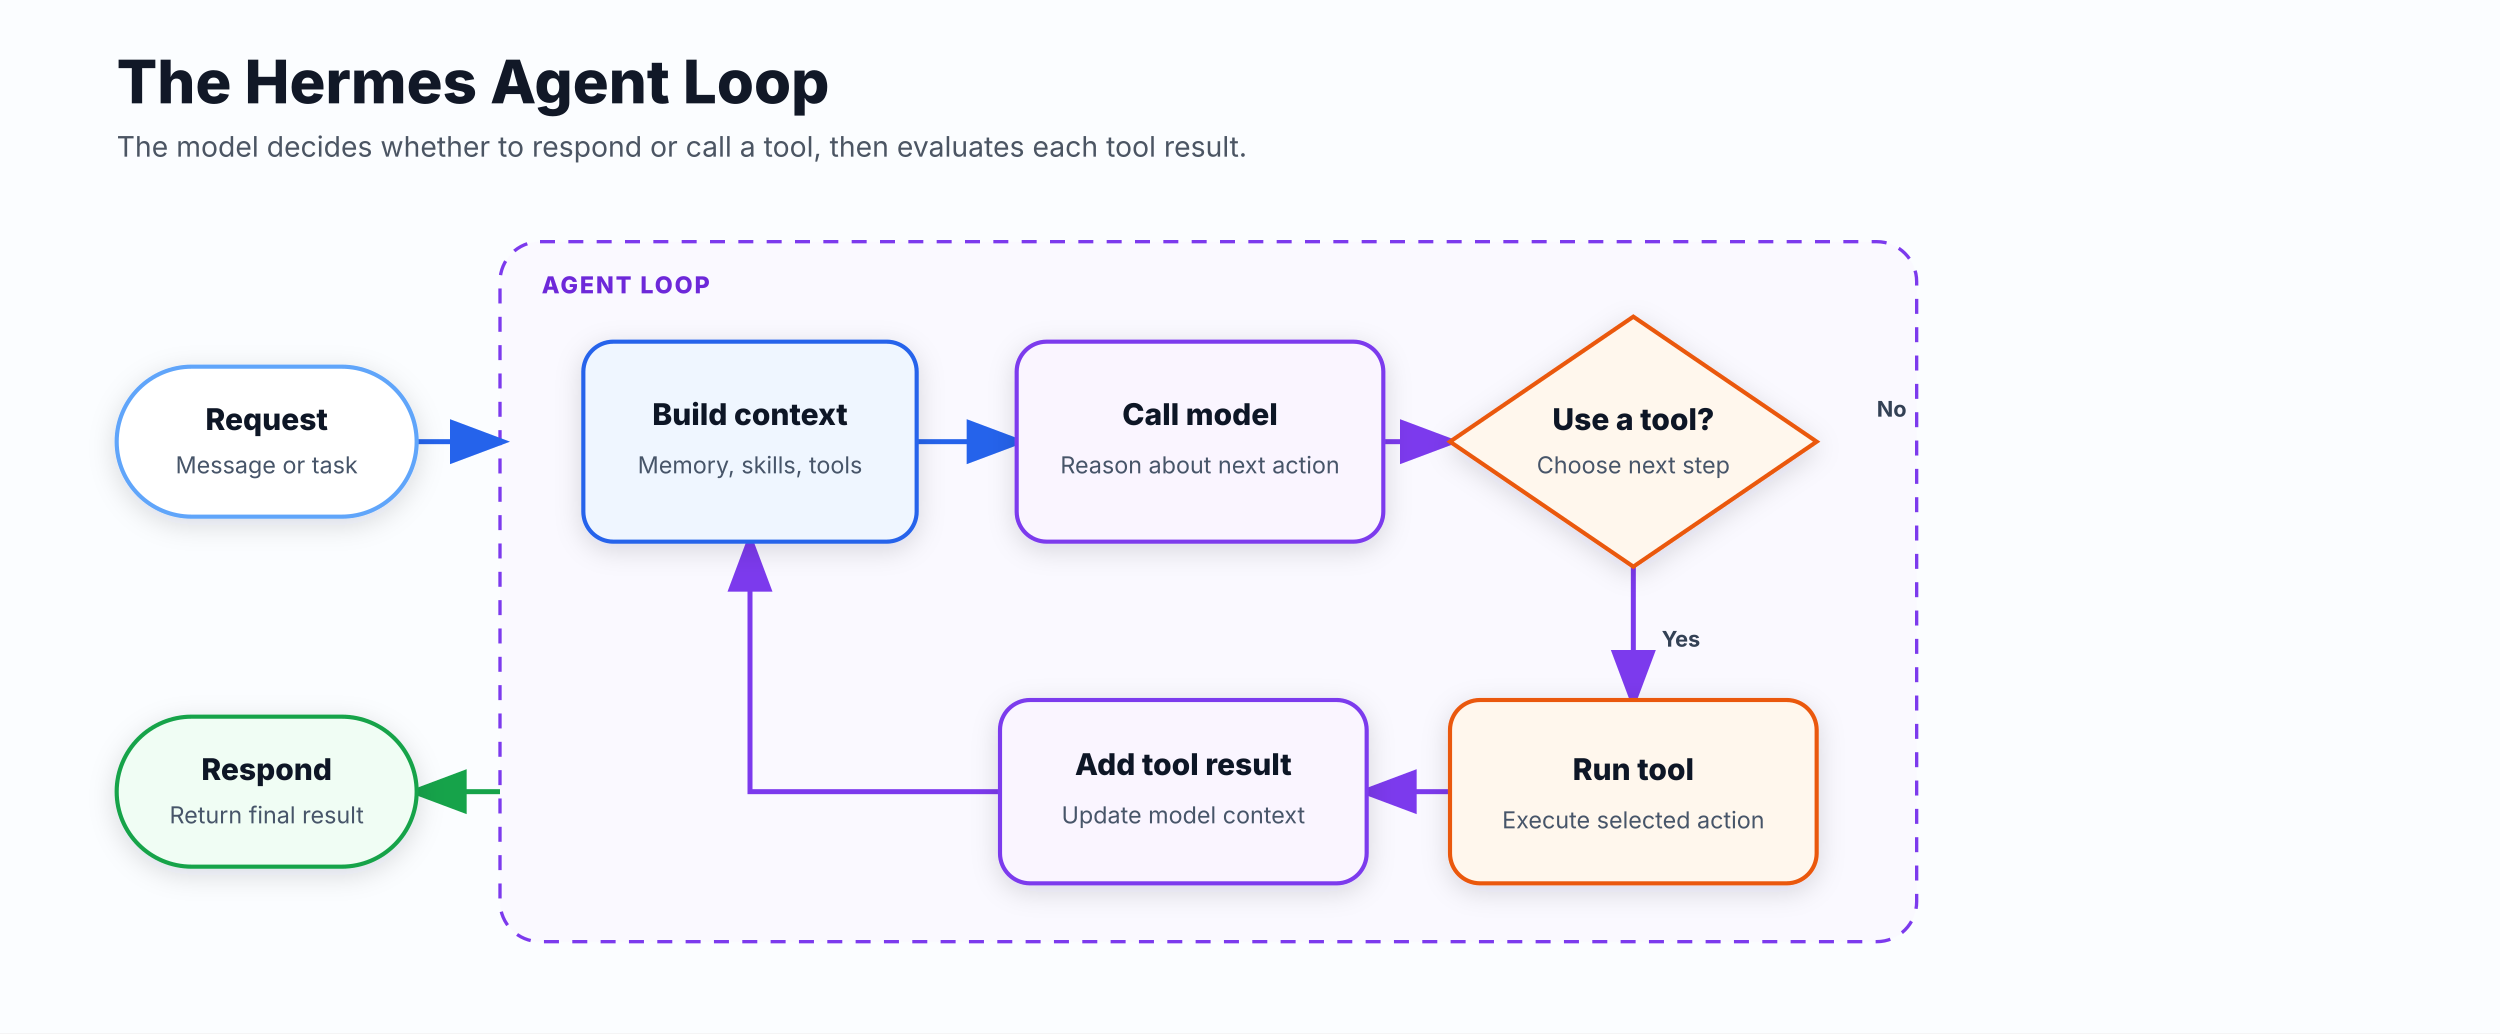
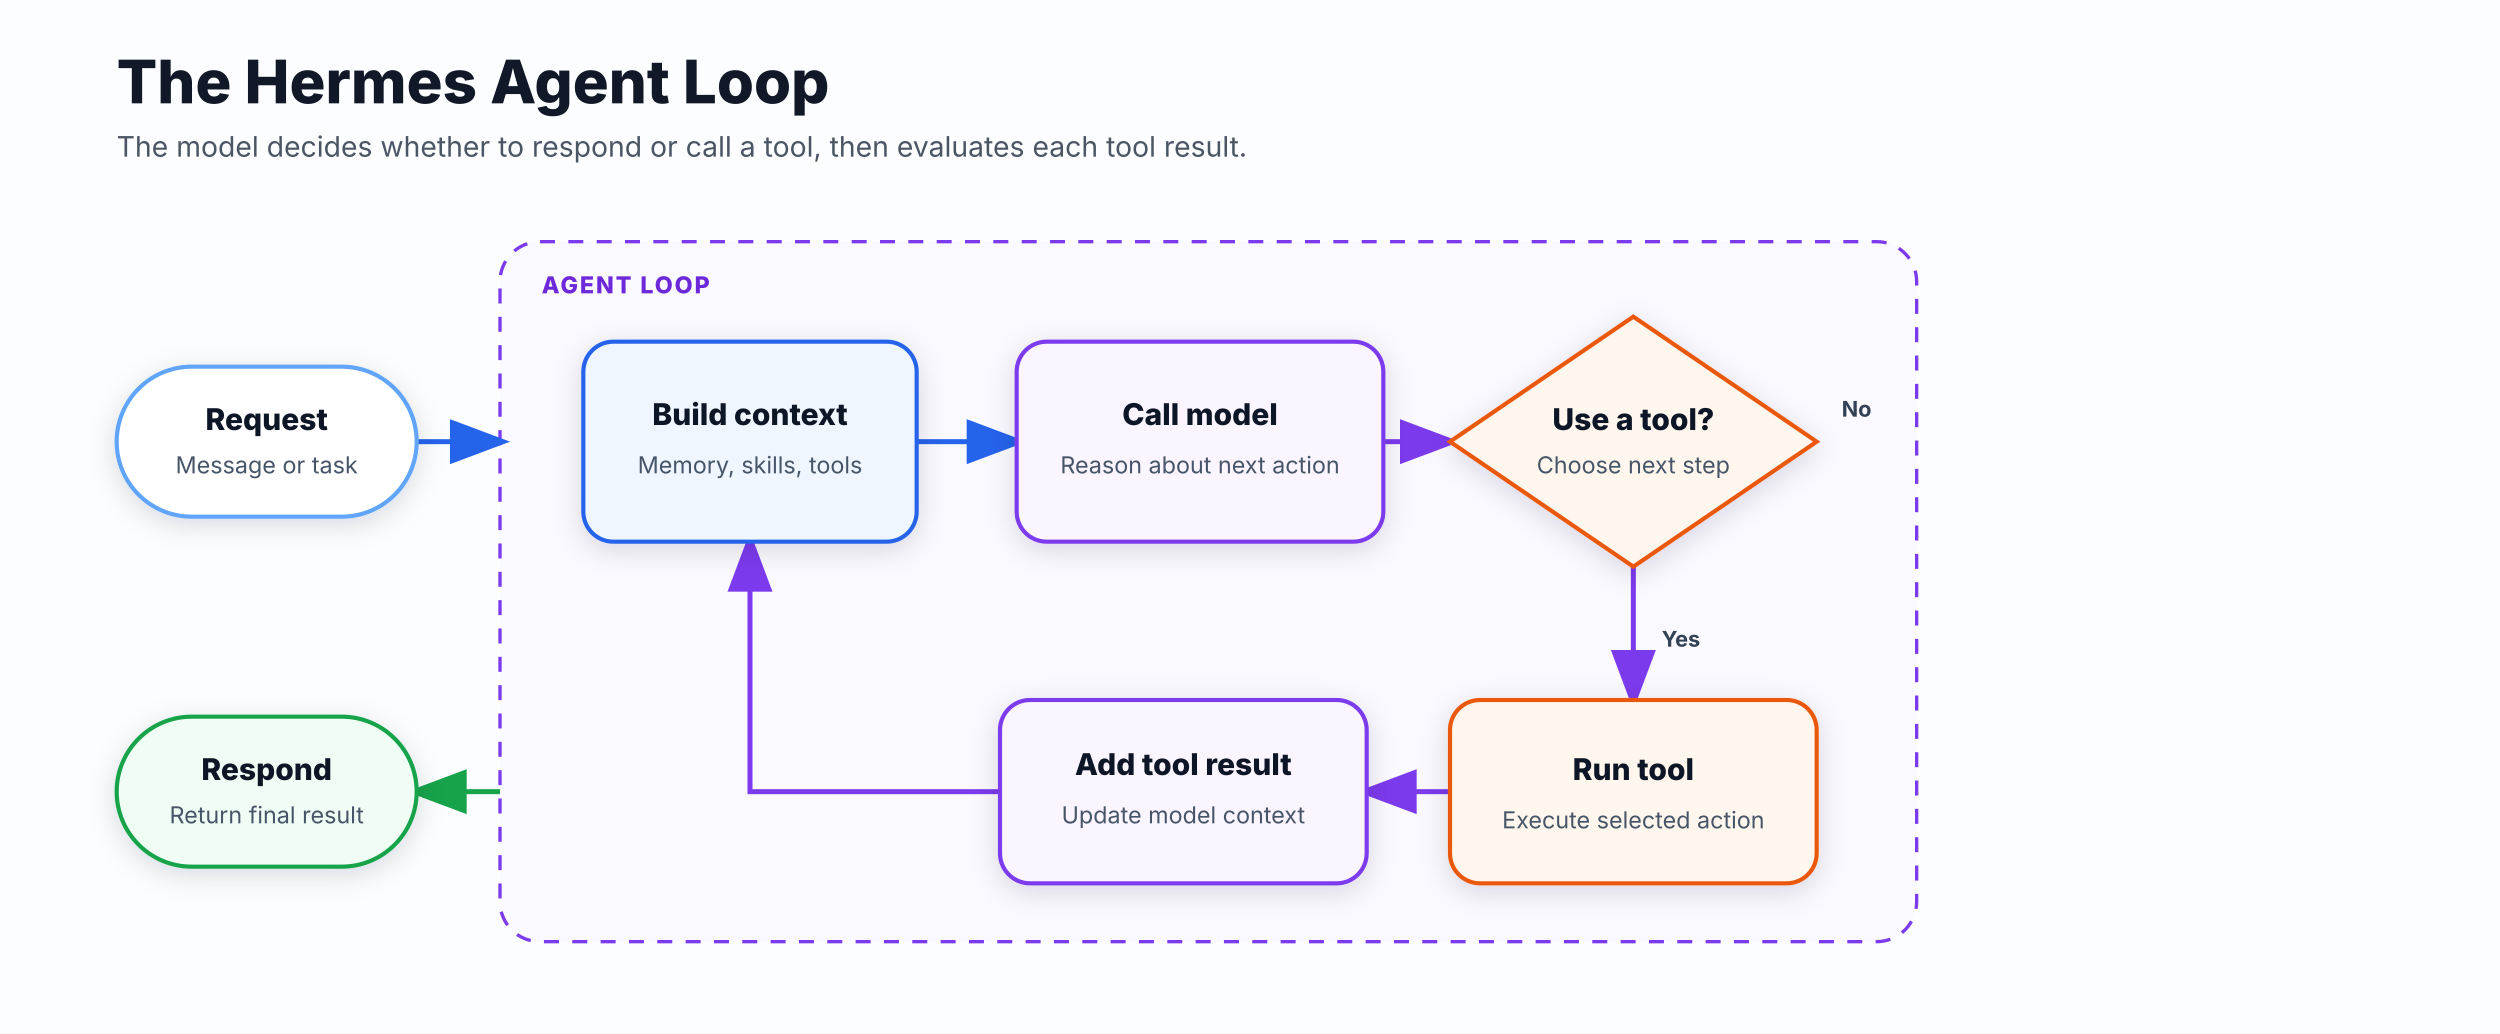
<svg xmlns="http://www.w3.org/2000/svg" width="1500" height="620" viewBox="0 0 1500 620" role="img" aria-labelledby="title desc">
  <defs>
    <marker id="arrow-blue" markerWidth="12" markerHeight="9" refX="10" refY="4.5" orient="auto">
      <path d="M0,0 L12,4.5 L0,9 Z" fill="#2563eb" />
    </marker>
    <marker id="arrow-green" markerWidth="12" markerHeight="9" refX="10" refY="4.5" orient="auto">
      <path d="M0,0 L12,4.5 L0,9 Z" fill="#16a34a" />
    </marker>
    <marker id="arrow-purple" markerWidth="12" markerHeight="9" refX="10" refY="4.5" orient="auto">
      <path d="M0,0 L12,4.5 L0,9 Z" fill="#7c3aed" />
    </marker>
    <filter id="shadow" x="-15%" y="-20%" width="130%" height="150%">
      <feDropShadow dx="0" dy="4" stdDeviation="8" flood-color="#0f172a" flood-opacity="0.14" />
    </filter>
    <style>
    .title { font: 800 36px Inter, system-ui, -apple-system, BlinkMacSystemFont, 'Segoe UI', sans-serif; fill: #111827; }
    .subtitle { font: 400 17px Inter, system-ui, -apple-system, BlinkMacSystemFont, 'Segoe UI', sans-serif; fill: #4b5563; }
    .step { font: 800 18px Inter, system-ui, -apple-system, BlinkMacSystemFont, 'Segoe UI', sans-serif; fill: #111827; }
    .detail { font: 400 14px Inter, system-ui, -apple-system, BlinkMacSystemFont, 'Segoe UI', sans-serif; fill: #475569; }
    .label { font: 700 13px Inter, system-ui, -apple-system, BlinkMacSystemFont, 'Segoe UI', sans-serif; fill: #334155; }
    .loop-label { font: 800 14px Inter, system-ui, -apple-system, BlinkMacSystemFont, 'Segoe UI', sans-serif; fill: #6d28d9; letter-spacing: .08em; }
  </style>
  </defs>
  <rect width="1500" height="620" fill="#fbfdff" />
  <text x="70" y="62" class="title">The Hermes Agent Loop</text>
  <text x="70" y="94" class="subtitle">The model decides whether to respond or call a tool, then evaluates each tool result.</text>
  <rect x="300" y="145" width="850" height="420" rx="24" fill="#faf5ff" fill-opacity="0.45" stroke="#7c3aed" stroke-width="2" stroke-dasharray="9 8" />
  <text x="325" y="176" class="loop-label">AGENT LOOP</text>
  <path d="M250,265 H300" fill="none" stroke="#2563eb" stroke-width="3" marker-end="url(#arrow-blue)" />
  <path d="M550,265 H610" fill="none" stroke="#2563eb" stroke-width="3" marker-end="url(#arrow-blue)" />
  <path d="M830,265 H870" fill="none" stroke="#7c3aed" stroke-width="3" marker-end="url(#arrow-purple)" />
-   <text x="1135" y="250" text-anchor="middle" class="label">No</text>
+   <text x="1105" y="250" class="label">No</text>
  <path d="M300,475 H250" fill="none" stroke="#16a34a" stroke-width="3" marker-end="url(#arrow-green)" />
  <path d="M980,340 V420" fill="none" stroke="#7c3aed" stroke-width="3" marker-end="url(#arrow-purple)" />
  <text x="997" y="388" class="label">Yes</text>
  <path d="M870,475 H820" fill="none" stroke="#7c3aed" stroke-width="3" marker-end="url(#arrow-purple)" />
  <path d="M600,475 H450 V325" fill="none" stroke="#7c3aed" stroke-width="3" marker-end="url(#arrow-purple)" />
  <g filter="url(#shadow)">
    <rect x="70" y="220" width="180" height="90" rx="45" fill="#ffffff" stroke="#60a5fa" stroke-width="2.5" />
    <text x="160" y="258" text-anchor="middle" class="step">Request</text>
    <text x="160" y="284" text-anchor="middle" class="detail">Message or task</text>
  </g>
  <g filter="url(#shadow)">
    <rect x="350" y="205" width="200" height="120" rx="18" fill="#eff6ff" stroke="#2563eb" stroke-width="2.5" />
    <text x="450" y="255" text-anchor="middle" class="step">Build context</text>
    <text x="450" y="284" text-anchor="middle" class="detail">Memory, skills, tools</text>
  </g>
  <g filter="url(#shadow)">
    <rect x="610" y="205" width="220" height="120" rx="18" fill="#faf5ff" stroke="#7c3aed" stroke-width="2.5" />
    <text x="720" y="255" text-anchor="middle" class="step">Call model</text>
    <text x="720" y="284" text-anchor="middle" class="detail">Reason about next action</text>
  </g>
  <g filter="url(#shadow)">
    <path d="M980,190 L1090,265 L980,340 L870,265 Z" fill="#fff7ed" stroke="#ea580c" stroke-width="2.5" />
    <text x="980" y="258" text-anchor="middle" class="step">Use a tool?</text>
    <text x="980" y="284" text-anchor="middle" class="detail">Choose next step</text>
  </g>
  <g filter="url(#shadow)">
    <rect x="70" y="430" width="180" height="90" rx="45" fill="#f0fdf4" stroke="#16a34a" stroke-width="2.5" />
    <text x="160" y="468" text-anchor="middle" class="step">Respond</text>
    <text x="160" y="494" text-anchor="middle" class="detail">Return final result</text>
  </g>
  <g filter="url(#shadow)">
    <rect x="870" y="420" width="220" height="110" rx="18" fill="#fff7ed" stroke="#ea580c" stroke-width="2.5" />
    <text x="980" y="468" text-anchor="middle" class="step">Run tool</text>
    <text x="980" y="497" text-anchor="middle" class="detail">Execute selected action</text>
  </g>
  <g filter="url(#shadow)">
    <rect x="600" y="420" width="220" height="110" rx="18" fill="#faf5ff" stroke="#7c3aed" stroke-width="2.5" />
    <text x="710" y="465" text-anchor="middle" class="step">Add tool result</text>
    <text x="710" y="494" text-anchor="middle" class="detail">Update model context</text>
  </g>
</svg>
